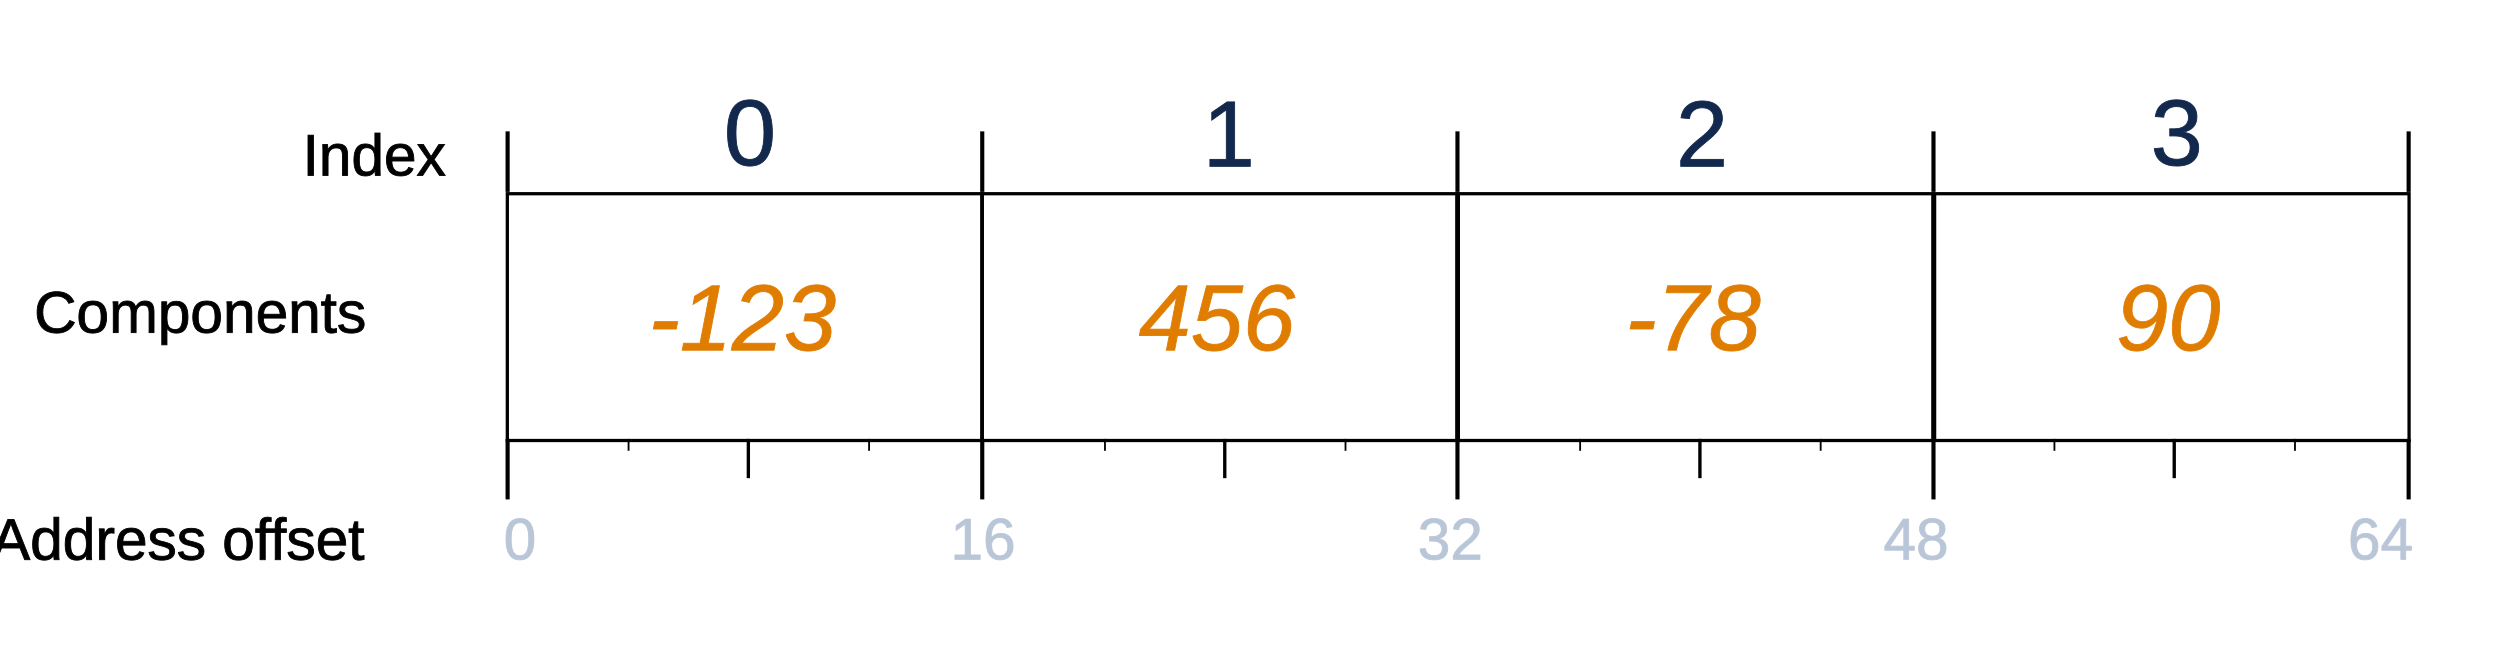
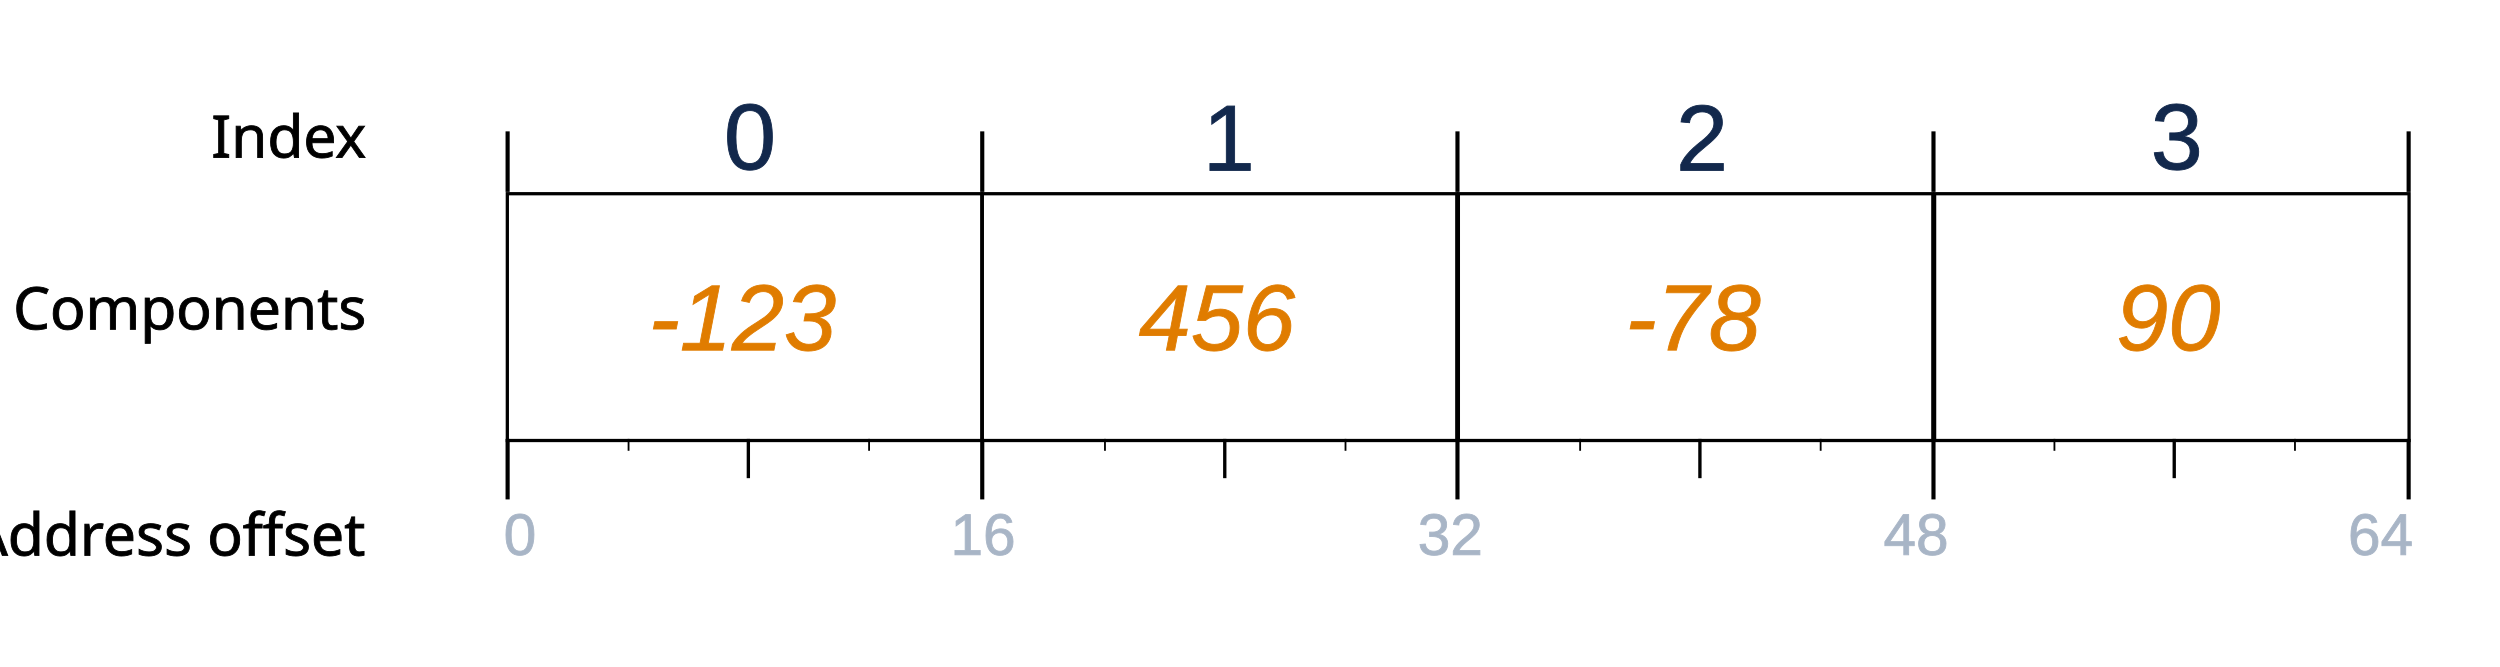
<svg xmlns="http://www.w3.org/2000/svg" width="150.622mm" height="40.156mm" viewBox="0 0 150.622 40.156" version="1.1" id="svg1">
  <defs id="defs1">
    <rect x="368.112" y="73.758" width="61.578" height="24.36" id="rect16" />
    <rect x="253.077" y="71.051" width="76.464" height="29.097" id="rect15" />
    <rect x="148.192" y="66.991" width="79.171" height="39.924" id="rect14" />
    <rect x="200.296" y="12.18" width="38.571" height="29.097" id="rect13" />
    <rect x="529.838" y="182.703" width="20.3" height="16.24" id="rect12" />
    <rect x="453.373" y="169.169" width="26.39" height="33.157" id="rect11" />
    <rect x="308.564" y="195.559" width="25.714" height="23.684" id="rect10" />
    <rect x="224.657" y="189.469" width="29.097" height="16.917" id="rect9" />
    <rect x="126.538" y="180.673" width="54.811" height="60.224" id="rect8" />
    <rect x="31.804" y="83.57" width="208.755" height="132.629" id="rect5" />
    <rect x="200.296" y="12.18" width="38.571" height="29.097" id="rect13-4" />
    <rect x="200.296" y="12.18" width="38.571" height="29.097" id="rect13-9" />
    <rect x="200.296" y="12.18" width="38.571" height="29.097" id="rect13-2" />
    <rect x="148.192" y="66.991" width="79.171" height="39.924" id="rect14-5" />
    <rect x="148.192" y="66.991" width="79.171" height="39.924" id="rect14-1" />
    <rect x="148.192" y="66.991" width="79.171" height="39.924" id="rect14-8" />
  </defs>
  <g id="layer1" transform="translate(-4.808006,-3.91282)">
    <path style="fill:#000000;stroke:#000000;stroke-width:0.249" d="M 63.987,15.474 V 11.827" id="path1-41" />
    <path style="fill:#000000;stroke:#000000;stroke-width:0.249" d="M 92.619,15.474 V 11.827" id="path1-1-7-2" />
    <path style="fill:#000000;stroke:#000000;stroke-width:0.249" d="M 35.391,15.474 V 11.827" id="path1-41-2" />
    <path style="fill:#000000;stroke:#000000;stroke-width:0.249" d="M 121.298,15.474 V 11.827" id="path1-41-8" />
    <path style="fill:#000000;stroke:#000000;stroke-width:0.249" d="M 149.926,15.474 V 11.827" id="path1-1-7-2-4" />
    <rect style="fill:none;stroke:#000000;stroke-width:0.197;stroke-dasharray:none" id="rect3" width="28.586" height="14.869" x="35.374" y="15.584" />
    <rect style="fill:none;stroke:#000000;stroke-width:0.197;stroke-dasharray:none" id="rect3-1" width="28.586" height="14.869" x="63.992" y="15.584" />
    <rect style="fill:none;stroke:#000000;stroke-width:0.197;stroke-dasharray:none" id="rect3-4" width="28.586" height="14.869" x="92.673" y="15.584" />
    <rect style="fill:none;stroke:#000000;stroke-width:0.197;stroke-dasharray:none" id="rect3-8" width="28.586" height="14.869" x="121.366" y="15.584" />
    <path style="fill:#000000;stroke:#000000;stroke-width:0.249" d="m 63.987,30.355 v 3.647" id="path1-41-0" />
    <path style="fill:#000000;stroke:#000000;stroke-width:0.11" d="m 71.381,30.355 v 0.717" id="path1-4-4-67" />
    <path style="fill:#000000;stroke:#000000;stroke-width:0.201" d="m 78.599,30.355 v 2.367" id="path1-7-4-7" />
    <path style="fill:#000000;stroke:#000000;stroke-width:0.11" d="m 85.873,30.355 v 0.717" id="path1-1-2-14" />
    <path style="fill:#000000;stroke:#000000;stroke-width:0.249" d="m 92.619,30.355 v 3.647" id="path1-1-7-2-7" />
    <path style="fill:#000000;stroke:#000000;stroke-width:0.249" d="m 35.391,30.355 v 3.647" id="path1-41-2-1" />
    <path style="fill:#000000;stroke:#000000;stroke-width:0.11" d="m 42.678,30.355 v 0.717" id="path1-4-4-6-9" />
    <path style="fill:#000000;stroke:#000000;stroke-width:0.201" d="m 49.895,30.355 v 2.367" id="path1-7-4-8-2" />
    <path style="fill:#000000;stroke:#000000;stroke-width:0.11" d="m 57.169,30.355 v 0.717" id="path1-1-2-3-8" />
    <path style="fill:#000000;stroke:#000000;stroke-width:0.249" d="m 121.298,30.355 v 3.647" id="path1-41-8-8" />
    <path style="fill:#000000;stroke:#000000;stroke-width:0.11" d="m 128.585,30.355 v 0.717" id="path1-4-4-8-6" />
    <path style="fill:#000000;stroke:#000000;stroke-width:0.201" d="m 135.803,30.355 v 2.367" id="path1-7-4-2-9" />
    <path style="fill:#000000;stroke:#000000;stroke-width:0.11" d="m 143.077,30.355 v 0.717" id="path1-1-2-1-7" />
    <path style="fill:#000000;stroke:#000000;stroke-width:0.249" d="m 149.926,30.355 v 3.647" id="path1-1-7-2-4-4" />
    <path style="fill:#000000;stroke:#000000;stroke-width:0.11" d="m 100.009,30.355 v 0.717" id="path1-4-4-2-4" />
    <path style="fill:#000000;stroke:#000000;stroke-width:0.201" d="m 107.226,30.355 v 2.367" id="path1-7-4-26-2" />
    <path style="fill:#000000;stroke:#000000;stroke-width:0.11" d="m 114.501,30.355 v 0.717" id="path1-1-2-7-7" />
-     <text xml:space="preserve" transform="matrix(0.2645833,0,0,0.2645833,-31.97883,-10.80585)" id="text5" style="font-style:normal;font-variant:normal;font-weight:normal;font-stretch:normal;font-size:13.333px;font-family:Arial;-inkscape-font-specification:Arial;text-align:end;white-space:pre;shape-inside:url(#rect5);fill:#000000;stroke:#000000;stroke-width:0.197;stroke-dasharray:none" x="25.021" y="0">
-       <tspan x="207.941" y="95.58" id="tspan3">Index</tspan>
+     <text xml:space="preserve" style="font-style:normal;font-variant:normal;font-weight:normal;font-stretch:normal;font-size:3.528px;font-family:Arial;-inkscape-font-specification:Arial;text-align:end;text-anchor:end;fill:#000000;stroke:#000000;stroke-width:0.052;stroke-dasharray:none" x="31.779" y="23.761" id="text6">
+       <tspan id="tspan6" style="font-style:normal;font-variant:normal;font-weight:normal;font-stretch:normal;font-size:3.528px;font-family:'Californian FB';-inkscape-font-specification:'Californian FB';stroke-width:0.052" x="31.779" y="23.761">Components</tspan>
    </text>
-     <text xml:space="preserve" style="font-style:normal;font-variant:normal;font-weight:normal;font-stretch:normal;font-size:3.528px;font-family:Arial;-inkscape-font-specification:Arial;text-align:end;text-anchor:end;fill:#000000;stroke:#000000;stroke-width:0.052;stroke-dasharray:none" x="31.779" y="23.952" id="text6">
-       <tspan id="tspan6" style="font-size:3.528px;stroke-width:0.052" x="31.779" y="23.952">Components</tspan>
+     <text xml:space="preserve" transform="matrix(0.2645833,0,0,0.2645833,-10.86488,-13.63973)" id="text8" style="font-style:normal;font-variant:normal;font-weight:normal;font-stretch:normal;font-size:13.333px;font-family:Arial;-inkscape-font-specification:Arial;text-align:end;white-space:pre;shape-inside:url(#rect8);fill:#a8b5c6;stroke:#a8b5c6;stroke-width:0.197;stroke-dasharray:none">
+       <tspan x="173.934" y="192.682" id="tspan1">0</tspan>
    </text>
-     <text xml:space="preserve" style="font-style:normal;font-variant:normal;font-weight:normal;font-stretch:normal;font-size:3.528px;font-family:Arial;-inkscape-font-specification:Arial;text-align:end;text-anchor:end;fill:#000000;stroke:#000000;stroke-width:0.052;stroke-dasharray:none" x="31.669" y="37.631" id="text7">
-       <tspan id="tspan7" style="font-size:3.528px;stroke-width:0.052" x="31.669" y="37.631">Address offset</tspan>
+     <text xml:space="preserve" transform="matrix(0.2645833,0,0,0.2645833,-1.140905,-15.96724)" id="text9" style="font-style:normal;font-variant:normal;font-weight:normal;font-stretch:normal;font-size:13.333px;font-family:Arial;-inkscape-font-specification:Arial;text-align:end;white-space:pre;shape-inside:url(#rect9);fill:#a8b5c6;stroke:#a8b5c6;stroke-width:0.197;stroke-dasharray:none">
+       <tspan x="238.923" y="201.479" id="tspan2">16</tspan>
    </text>
-     <g id="g12" transform="translate(0,-0.2979717)">
-       <text xml:space="preserve" transform="matrix(0.2645833,0,0,0.2645833,-10.86488,-13.06931)" id="text8" style="font-style:normal;font-variant:normal;font-weight:normal;font-stretch:normal;font-size:13.333px;font-family:Arial;-inkscape-font-specification:Arial;text-align:end;white-space:pre;shape-inside:url(#rect8);fill:#b9c6d7;stroke:#b9c6d7;stroke-width:0.197;stroke-dasharray:none">
-         <tspan x="173.934" y="192.682" id="tspan4">0</tspan>
-       </text>
-       <text xml:space="preserve" transform="matrix(0.2645833,0,0,0.2645833,-1.140905,-15.39682)" id="text9" style="font-style:normal;font-variant:normal;font-weight:normal;font-stretch:normal;font-size:13.333px;font-family:Arial;-inkscape-font-specification:Arial;text-align:end;white-space:pre;shape-inside:url(#rect9);fill:#b9c6d7;stroke:#b9c6d7;stroke-width:0.197;stroke-dasharray:none">
-         <tspan x="238.923" y="201.479" id="tspan5">16</tspan>
-       </text>
-       <text xml:space="preserve" transform="matrix(0.2645833,0,0,0.2645833,5.706249,-17.00809)" id="text10" style="font-style:normal;font-variant:normal;font-weight:normal;font-stretch:normal;font-size:13.333px;font-family:Arial;-inkscape-font-specification:Arial;text-align:end;white-space:pre;shape-inside:url(#rect10);fill:#b9c6d7;stroke:#b9c6d7;stroke-width:0.197;stroke-dasharray:none">
-         <tspan x="319.447" y="207.569" id="tspan8">32</tspan>
-       </text>
-       <text xml:space="preserve" transform="matrix(0.2645833,0,0,0.2645833,-4.728573,-10.02609)" id="text11" style="font-style:normal;font-variant:normal;font-weight:normal;font-stretch:normal;font-size:13.333px;font-family:Arial;-inkscape-font-specification:Arial;text-align:end;white-space:pre;shape-inside:url(#rect11);fill:#b9c6d7;stroke:#b9c6d7;stroke-width:0.197;stroke-dasharray:none">
-         <tspan x="464.933" y="181.18" id="tspan9">48</tspan>
-       </text>
-       <text xml:space="preserve" transform="matrix(0.2645833,0,0,0.2645833,4.637463,-13.60675)" id="text12" style="font-style:normal;font-variant:normal;font-weight:normal;font-stretch:normal;font-size:13.333px;font-family:Arial;-inkscape-font-specification:Arial;text-align:end;white-space:pre;shape-inside:url(#rect12);fill:#b9c6d7;stroke:#b9c6d7;stroke-width:0.197;stroke-dasharray:none">
-         <tspan x="535.308" y="194.713" id="tspan10">64</tspan>
-       </text>
-     </g>
-     <text xml:space="preserve" transform="matrix(0.2645833,0,0,0.2645833,-11.63742,5.56054)" id="text13" style="font-style:normal;font-variant:normal;font-weight:normal;font-stretch:normal;font-size:21.333px;font-family:Arial;-inkscape-font-specification:Arial;text-align:end;white-space:pre;shape-inside:url(#rect13);fill:#12284c;stroke:#12284c;stroke-width:0.197;stroke-dasharray:none">
-       <tspan x="227.003" y="31.396" id="tspan11">0</tspan>
+     <text xml:space="preserve" transform="matrix(0.2645833,0,0,0.2645833,5.706249,-17.57851)" id="text10" style="font-style:normal;font-variant:normal;font-weight:normal;font-stretch:normal;font-size:13.333px;font-family:Arial;-inkscape-font-specification:Arial;text-align:end;white-space:pre;shape-inside:url(#rect10);fill:#a8b5c6;stroke:#a8b5c6;stroke-width:0.197;stroke-dasharray:none">
+       <tspan x="319.447" y="207.569" id="tspan3">32</tspan>
    </text>
-     <text xml:space="preserve" transform="matrix(0.2645833,0,0,0.2645833,17.21262,5.629442)" id="text13-1" style="font-style:normal;font-variant:normal;font-weight:normal;font-stretch:normal;font-size:21.333px;font-family:Arial;-inkscape-font-specification:Arial;text-align:end;white-space:pre;shape-inside:url(#rect13-4);fill:#12284c;stroke:#12284c;stroke-width:0.197;stroke-dasharray:none">
-       <tspan x="227.003" y="31.396" id="tspan12">1</tspan>
+     <text xml:space="preserve" transform="matrix(0.2645833,0,0,0.2645833,-4.728573,-10.59651)" id="text11" style="font-style:normal;font-variant:normal;font-weight:normal;font-stretch:normal;font-size:13.333px;font-family:Arial;-inkscape-font-specification:Arial;text-align:end;white-space:pre;shape-inside:url(#rect11);fill:#a8b5c6;stroke:#a8b5c6;stroke-width:0.197;stroke-dasharray:none">
+       <tspan x="464.933" y="181.18" id="tspan4">48</tspan>
    </text>
-     <text xml:space="preserve" transform="matrix(0.2645833,0,0,0.2645833,45.72251,5.629442)" id="text13-8" style="font-style:normal;font-variant:normal;font-weight:normal;font-stretch:normal;font-size:21.333px;font-family:Arial;-inkscape-font-specification:Arial;text-align:end;white-space:pre;shape-inside:url(#rect13-9);display:inline;fill:#12284c;stroke:#12284c;stroke-width:0.197;stroke-dasharray:none">
-       <tspan x="227.003" y="31.396" id="tspan13">2</tspan>
+     <text xml:space="preserve" transform="matrix(0.2645833,0,0,0.2645833,4.637463,-14.17717)" id="text12" style="font-style:normal;font-variant:normal;font-weight:normal;font-stretch:normal;font-size:13.333px;font-family:Arial;-inkscape-font-specification:Arial;text-align:end;white-space:pre;shape-inside:url(#rect12);fill:#a8b5c6;stroke:#a8b5c6;stroke-width:0.197;stroke-dasharray:none">
+       <tspan x="535.308" y="194.713" id="tspan5">64</tspan>
    </text>
-     <text xml:space="preserve" transform="matrix(0.2645833,0,0,0.2645833,74.32566,5.557784)" id="text13-2" style="font-style:normal;font-variant:normal;font-weight:normal;font-stretch:normal;font-size:21.333px;font-family:Arial;-inkscape-font-specification:Arial;text-align:end;white-space:pre;shape-inside:url(#rect13-2);display:inline;fill:#12284c;stroke:#12284c;stroke-width:0.197;stroke-dasharray:none">
-       <tspan x="227.003" y="31.396" id="tspan15">3</tspan>
+     <text xml:space="preserve" transform="matrix(0.2645833,0,0,0.2645833,-11.63742,5.808727)" id="text13" style="font-style:normal;font-variant:normal;font-weight:normal;font-stretch:normal;font-size:21.333px;font-family:Arial;-inkscape-font-specification:Arial;text-align:end;white-space:pre;shape-inside:url(#rect13);fill:#12284c;stroke:#12284c;stroke-width:0.197;stroke-dasharray:none">
+       <tspan x="227.003" y="31.396" id="tspan7">0</tspan>
    </text>
-     <g id="g17">
-       <text xml:space="preserve" transform="matrix(0.2645833,0,0,0.2645833,-4.974695,2.190038)" id="text14" style="font-style:italic;font-variant:normal;font-weight:normal;font-stretch:normal;font-size:21.333px;font-family:Arial;-inkscape-font-specification:'Arial Italic';text-align:end;white-space:pre;shape-inside:url(#rect14);fill:#e07c00;stroke:#e07c00;stroke-width:0.197;stroke-dasharray:none">
-         <tspan x="184.665" y="86.258" id="tspan17">-123</tspan>
-       </text>
-       <text xml:space="preserve" transform="matrix(0.2645833,0,0,0.2645833,22.67618,2.190038)" id="text14-2" style="font-style:italic;font-variant:normal;font-weight:normal;font-stretch:normal;font-size:21.333px;font-family:Arial;-inkscape-font-specification:'Arial Italic';text-align:end;white-space:pre;shape-inside:url(#rect14-5);fill:#e07c00;stroke:#e07c00;stroke-width:0.197;stroke-dasharray:none">
-         <tspan x="191.77" y="86.258" id="tspan19">456</tspan>
-       </text>
-       <text xml:space="preserve" transform="matrix(0.2645833,0,0,0.2645833,50.73393,2.18866)" id="text14-0" style="font-style:italic;font-variant:normal;font-weight:normal;font-stretch:normal;font-size:21.333px;font-family:Arial;-inkscape-font-specification:'Arial Italic';text-align:end;white-space:pre;shape-inside:url(#rect14-1);display:inline;fill:#e07c00;stroke:#e07c00;stroke-width:0.197;stroke-dasharray:none">
-         <tspan x="196.53" y="86.258" id="tspan21">-78</tspan>
-       </text>
-       <text xml:space="preserve" transform="matrix(0.2645833,0,0,0.2645833,78.42543,2.190038)" id="text14-02" style="font-style:italic;font-variant:normal;font-weight:normal;font-stretch:normal;font-size:21.333px;font-family:Arial;-inkscape-font-specification:'Arial Italic';text-align:end;white-space:pre;shape-inside:url(#rect14-8);display:inline;fill:#e07c00;stroke:#e07c00;stroke-width:0.197;stroke-dasharray:none">
-         <tspan x="203.634" y="86.258" id="tspan23">90</tspan>
-       </text>
-     </g>
+     <text xml:space="preserve" transform="matrix(0.2645833,0,0,0.2645833,17.21262,5.877629)" id="text13-1" style="font-style:normal;font-variant:normal;font-weight:normal;font-stretch:normal;font-size:21.333px;font-family:Arial;-inkscape-font-specification:Arial;text-align:end;white-space:pre;shape-inside:url(#rect13-4);fill:#12284c;stroke:#12284c;stroke-width:0.197;stroke-dasharray:none">
+       <tspan x="227.003" y="31.396" id="tspan8">1</tspan>
+     </text>
+     <text xml:space="preserve" transform="matrix(0.2645833,0,0,0.2645833,45.72251,5.877629)" id="text13-8" style="font-style:normal;font-variant:normal;font-weight:normal;font-stretch:normal;font-size:21.333px;font-family:Arial;-inkscape-font-specification:Arial;text-align:end;white-space:pre;shape-inside:url(#rect13-9);display:inline;fill:#12284c;stroke:#12284c;stroke-width:0.197;stroke-dasharray:none">
+       <tspan x="227.003" y="31.396" id="tspan9">2</tspan>
+     </text>
+     <text xml:space="preserve" transform="matrix(0.2645833,0,0,0.2645833,74.32566,5.805971)" id="text13-2" style="font-style:normal;font-variant:normal;font-weight:normal;font-stretch:normal;font-size:21.333px;font-family:Arial;-inkscape-font-specification:Arial;text-align:end;white-space:pre;shape-inside:url(#rect13-2);display:inline;fill:#12284c;stroke:#12284c;stroke-width:0.197;stroke-dasharray:none">
+       <tspan x="227.003" y="31.396" id="tspan10">3</tspan>
+     </text>
+     <text xml:space="preserve" transform="matrix(0.2645833,0,0,0.2645833,-4.974695,2.190038)" id="text14" style="font-style:italic;font-variant:normal;font-weight:normal;font-stretch:normal;font-size:21.333px;font-family:Arial;-inkscape-font-specification:'Arial Italic';text-align:end;white-space:pre;shape-inside:url(#rect14);fill:#e07c00;stroke:#e07c00;stroke-width:0.197;stroke-dasharray:none">
+       <tspan x="184.665" y="86.258" id="tspan11">-123</tspan>
+     </text>
+     <text xml:space="preserve" transform="matrix(0.2645833,0,0,0.2645833,22.67618,2.190038)" id="text14-2" style="font-style:italic;font-variant:normal;font-weight:normal;font-stretch:normal;font-size:21.333px;font-family:Arial;-inkscape-font-specification:'Arial Italic';text-align:end;white-space:pre;shape-inside:url(#rect14-5);fill:#e07c00;stroke:#e07c00;stroke-width:0.197;stroke-dasharray:none">
+       <tspan x="191.77" y="86.258" id="tspan12">456</tspan>
+     </text>
+     <text xml:space="preserve" transform="matrix(0.2645833,0,0,0.2645833,50.73393,2.18866)" id="text14-0" style="font-style:italic;font-variant:normal;font-weight:normal;font-stretch:normal;font-size:21.333px;font-family:Arial;-inkscape-font-specification:'Arial Italic';text-align:end;white-space:pre;shape-inside:url(#rect14-1);display:inline;fill:#e07c00;stroke:#e07c00;stroke-width:0.197;stroke-dasharray:none">
+       <tspan x="196.53" y="86.258" id="tspan13">-78</tspan>
+     </text>
+     <text xml:space="preserve" transform="matrix(0.2645833,0,0,0.2645833,78.42543,2.190038)" id="text14-02" style="font-style:italic;font-variant:normal;font-weight:normal;font-stretch:normal;font-size:21.333px;font-family:Arial;-inkscape-font-specification:'Arial Italic';text-align:end;white-space:pre;shape-inside:url(#rect14-8);display:inline;fill:#e07c00;stroke:#e07c00;stroke-width:0.197;stroke-dasharray:none">
+       <tspan x="203.634" y="86.258" id="tspan14">90</tspan>
+     </text>
+     <text xml:space="preserve" style="font-style:normal;font-variant:normal;font-weight:normal;font-stretch:normal;font-size:3.528px;font-family:Arial;-inkscape-font-specification:Arial;text-align:end;text-anchor:end;fill:#000000;stroke:#000000;stroke-width:0.052;stroke-dasharray:none" x="31.779" y="13.403" id="text6-7">
+       <tspan id="tspan6-9" style="font-style:normal;font-variant:normal;font-weight:normal;font-stretch:normal;font-size:3.528px;font-family:'Californian FB';-inkscape-font-specification:'Californian FB';stroke-width:0.052" x="31.779" y="13.403">Index</tspan>
+     </text>
+     <text xml:space="preserve" style="font-style:normal;font-variant:normal;font-weight:normal;font-stretch:normal;font-size:3.528px;font-family:Arial;-inkscape-font-specification:Arial;text-align:end;text-anchor:end;fill:#000000;stroke:#000000;stroke-width:0.052;stroke-dasharray:none" x="31.715" y="37.379" id="text6-7-7">
+       <tspan id="tspan6-9-4" style="font-style:normal;font-variant:normal;font-weight:normal;font-stretch:normal;font-size:3.528px;font-family:'Californian FB';-inkscape-font-specification:'Californian FB';stroke-width:0.052" x="31.715" y="37.379">Address offset</tspan>
+     </text>
  </g>
</svg>
